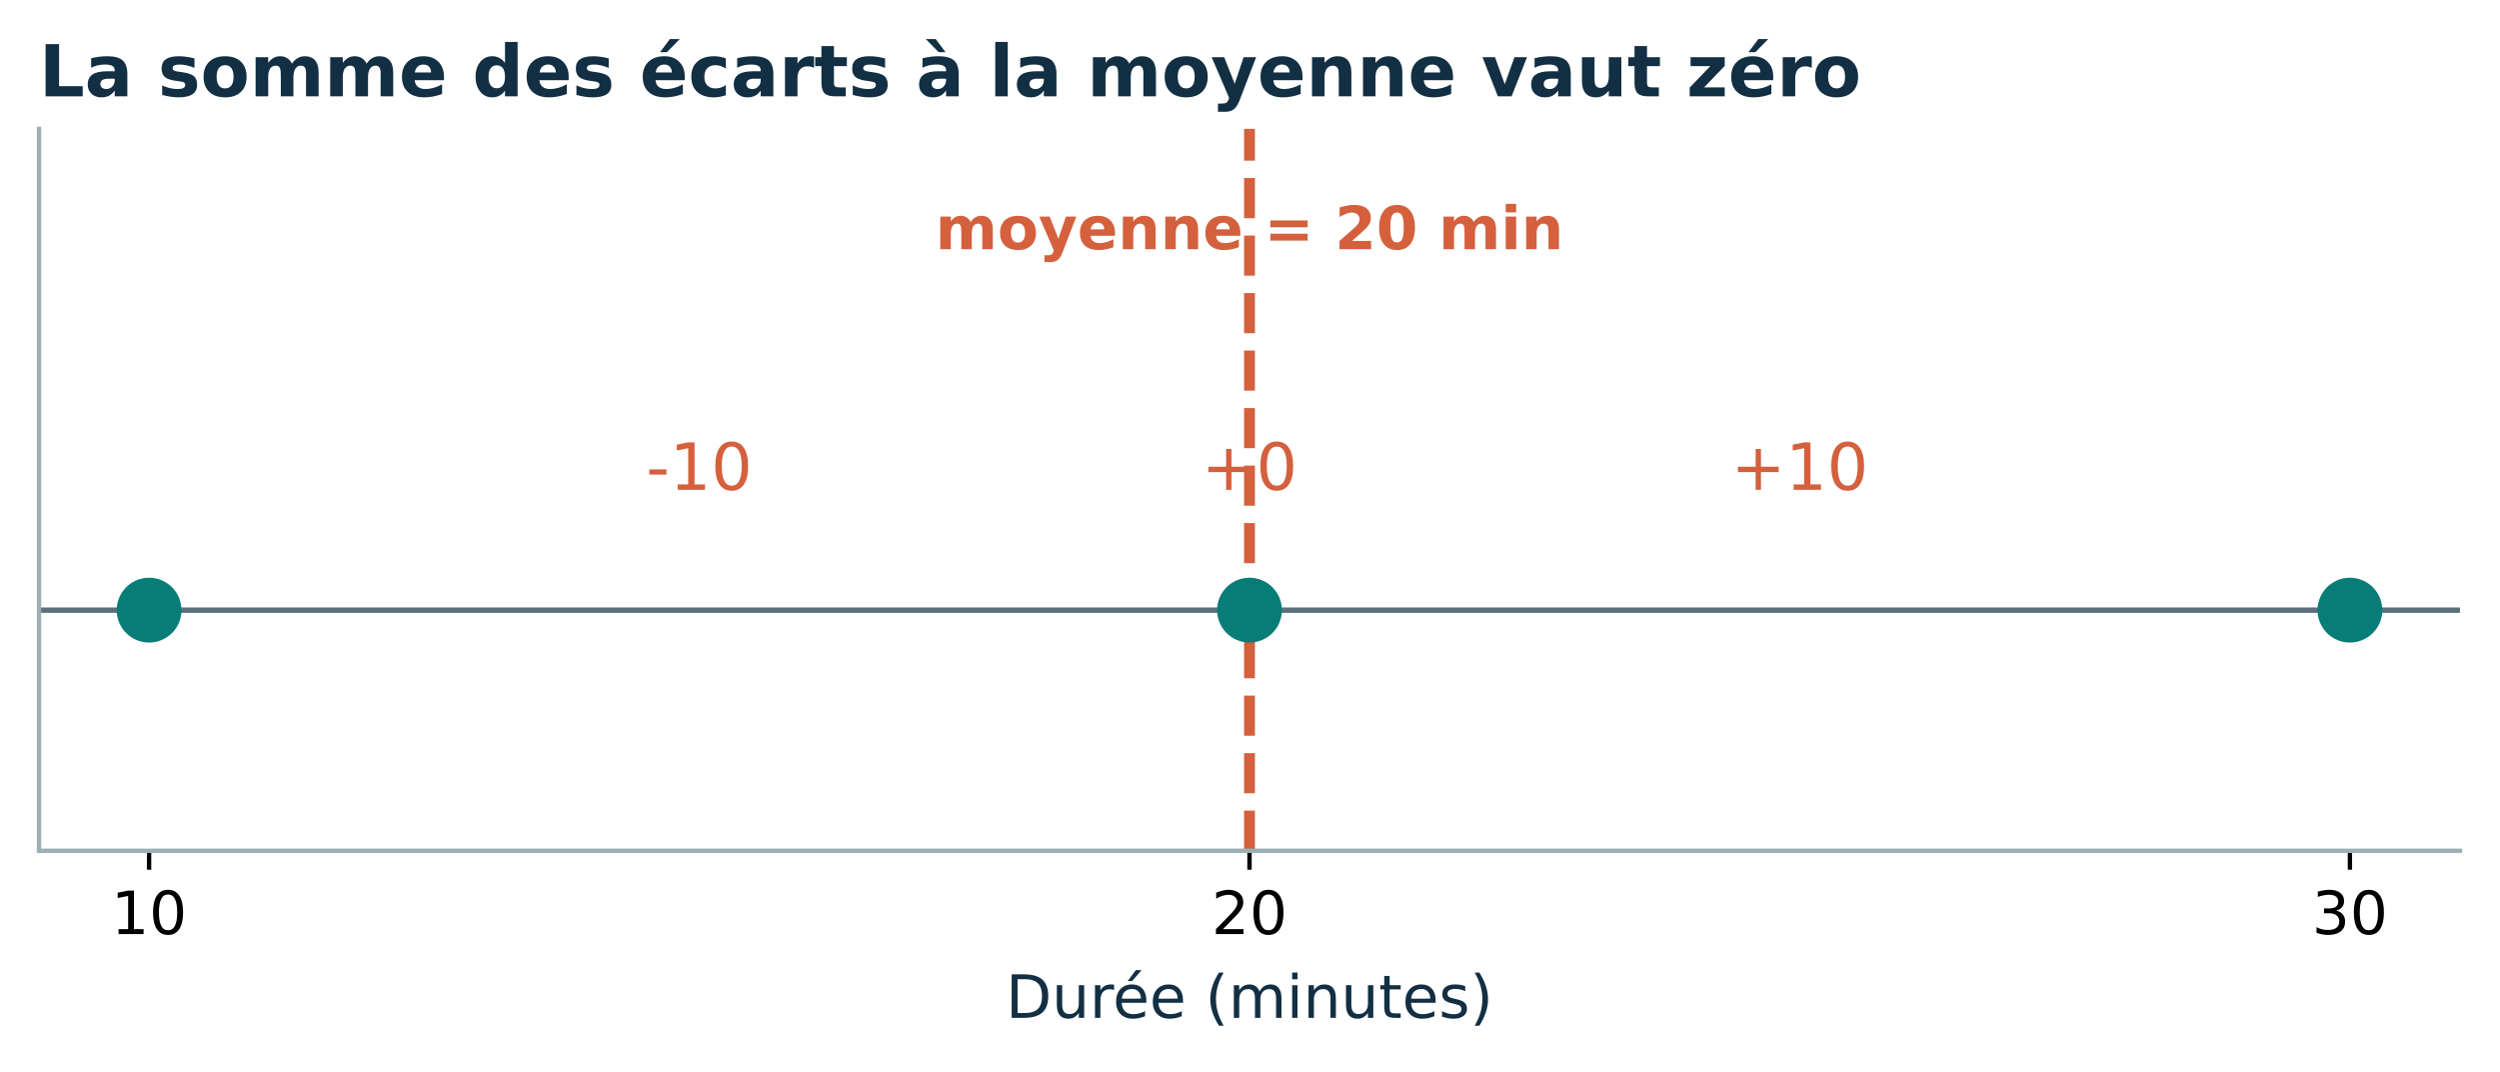
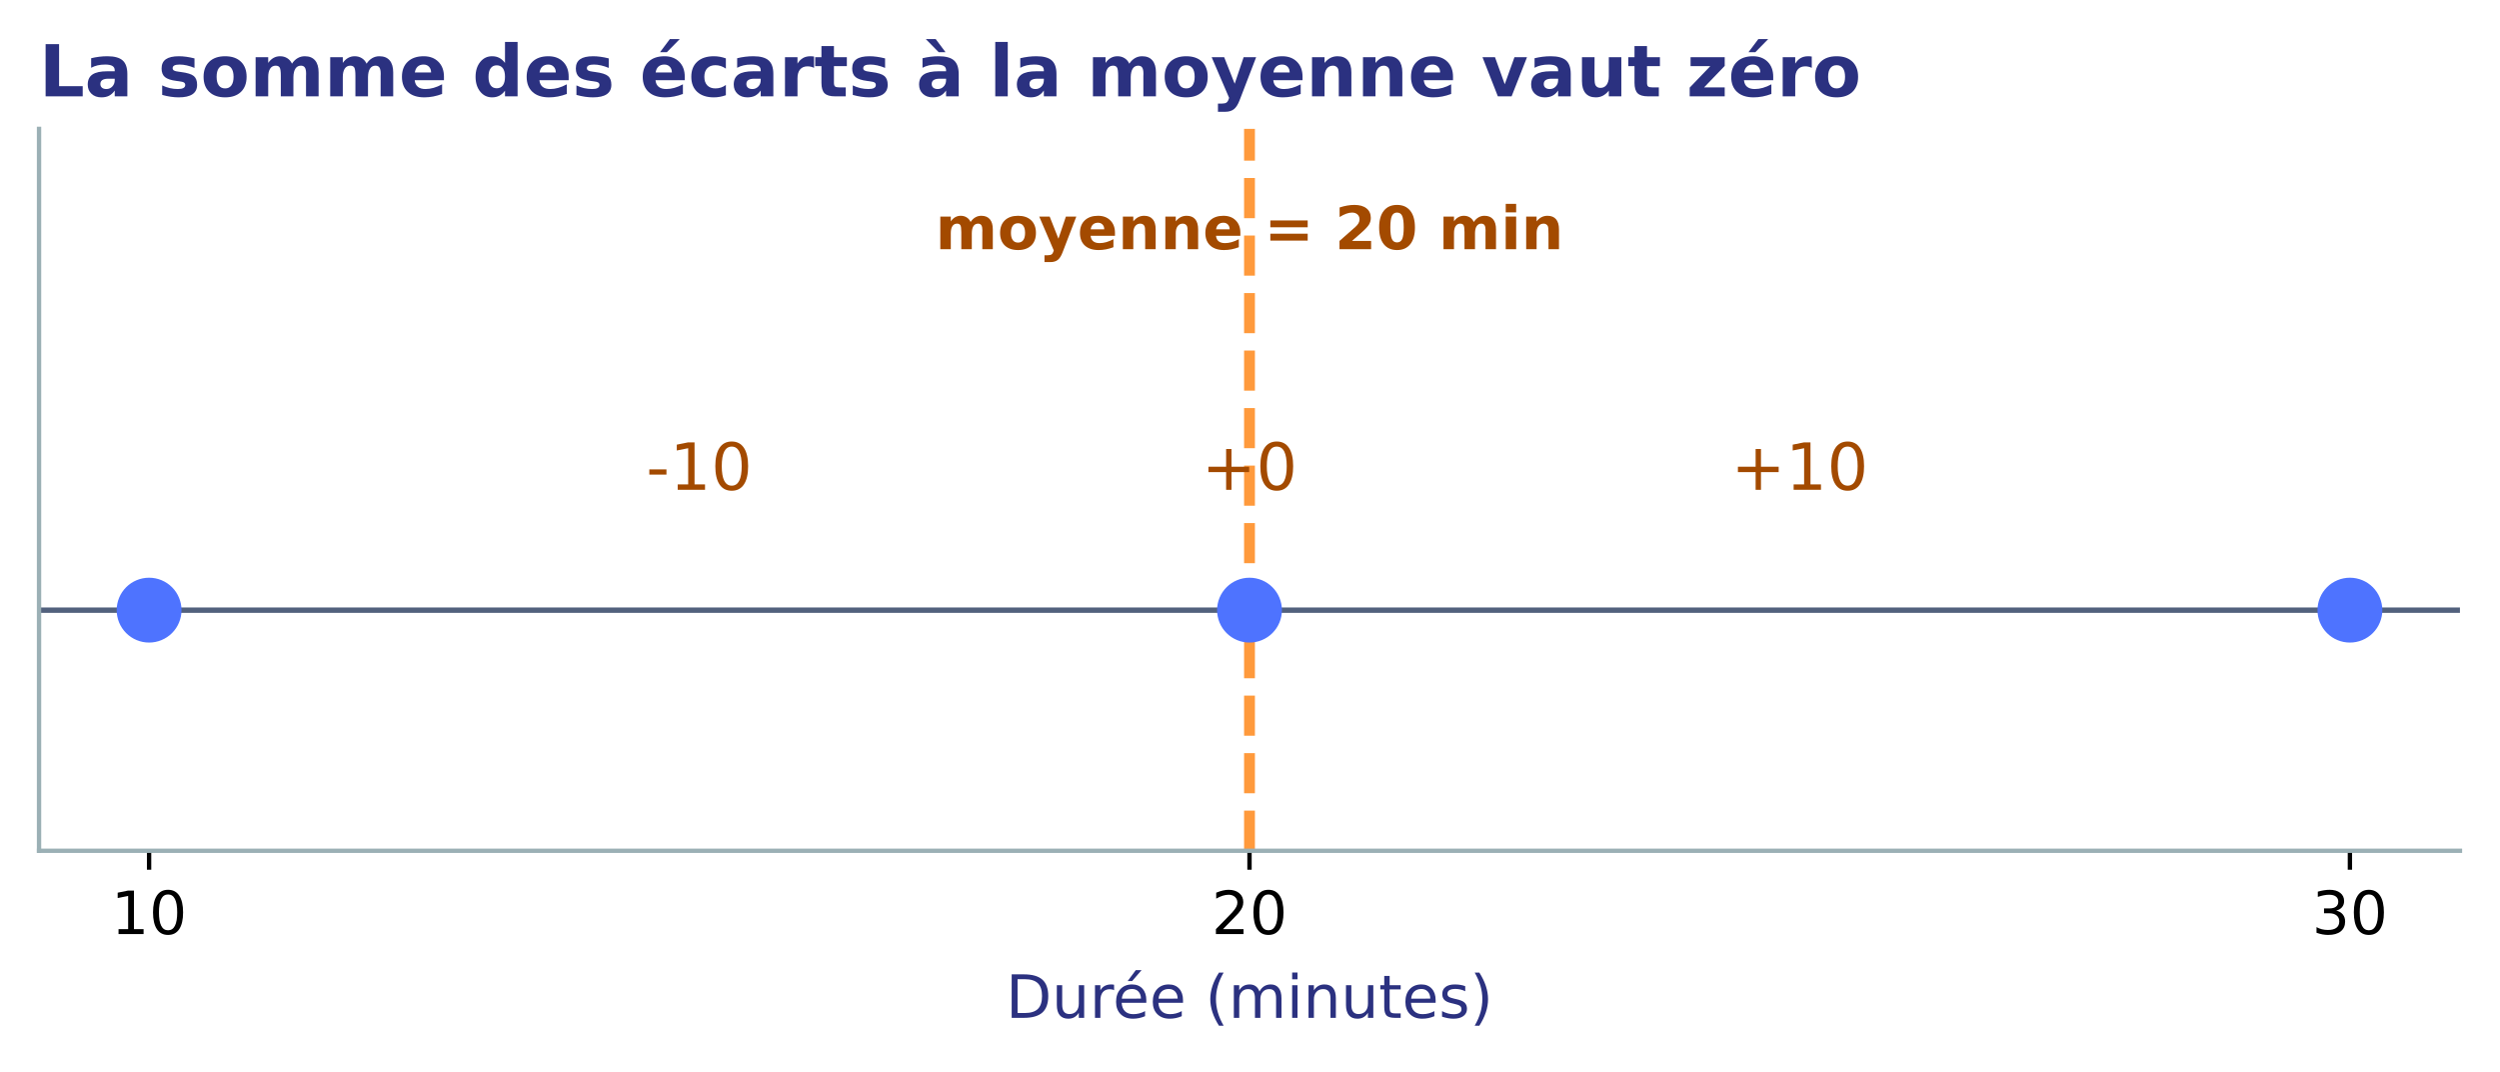
<svg xmlns="http://www.w3.org/2000/svg" xmlns:xlink="http://www.w3.org/1999/xlink" width="460.8pt" height="197.455pt" viewBox="0 0 460.8 197.455" version="1.1">
  <defs>
    <style type="text/css">*{stroke-linejoin: round; stroke-linecap: butt}</style>
  </defs>
  <g id="figure_1">
    <g id="patch_1">
      <path d="M 0 197.455  L 460.8 197.455  L 460.8 0  L 0 0  L 0 197.455  z " style="fill: none" />
    </g>
    <g id="axes_1">
      <g id="patch_2">
        <path d="M 7.2 156.814  L 453.6 156.814  L 453.6 23.758  L 7.2 23.758  L 7.2 156.814  z " style="fill: none" />
      </g>
      <g id="matplotlib.axis_1">
        <g id="xtick_1">
          <g id="line2d_1">
            <defs>
-               <path id="mc5523acde8" d="M 0 0  L 0 3.5  " style="stroke: #000000; stroke-width: 0.8" />
+               <path id="m5ca071e549" d="M 0 0  L 0 3.5  " style="stroke: #000000; stroke-width: 0.8" />
            </defs>
            <g>
-               <use xlink:href="#mc5523acde8" x="27.491" y="156.814" style="stroke: #000000; stroke-width: 0.8" />
+               <use xlink:href="#m5ca071e549" x="27.491" y="156.814" style="stroke: #000000; stroke-width: 0.8" />
            </g>
          </g>
          <g id="text_1">
            <g transform="translate(20.49216 172.1714) scale(0.11 -0.11)">
              <defs>
                <path id="DejaVuSans-14" d="M 794 531  L 1825 531  L 1825 4091  L 703 3866  L 703 4441  L 1819 4666  L 2450 4666  L 2450 531  L 3481 531  L 3481 0  L 794 0  L 794 531  z " transform="scale(0.015625)" />
                <path id="DejaVuSans-13" d="M 2034 4250  Q 1547 4250 1301 3770  Q 1056 3291 1056 2328  Q 1056 1369 1301 889  Q 1547 409 2034 409  Q 2525 409 2770 889  Q 3016 1369 3016 2328  Q 3016 3291 2770 3770  Q 2525 4250 2034 4250  z M 2034 4750  Q 2819 4750 3233 4129  Q 3647 3509 3647 2328  Q 3647 1150 3233 529  Q 2819 -91 2034 -91  Q 1250 -91 836 529  Q 422 1150 422 2328  Q 422 3509 836 4129  Q 1250 4750 2034 4750  z " transform="scale(0.015625)" />
              </defs>
              <use xlink:href="#DejaVuSans-14" />
              <use xlink:href="#DejaVuSans-13" transform="translate(63.625 0)" />
            </g>
          </g>
        </g>
        <g id="xtick_2">
          <g id="line2d_2">
            <g>
-               <use xlink:href="#mc5523acde8" x="230.4" y="156.814" style="stroke: #000000; stroke-width: 0.8" />
+               <use xlink:href="#m5ca071e549" x="230.4" y="156.814" style="stroke: #000000; stroke-width: 0.8" />
            </g>
          </g>
          <g id="text_2">
            <g transform="translate(223.4013 172.1714) scale(0.11 -0.11)">
              <defs>
                <path id="DejaVuSans-15" d="M 1228 531  L 3431 531  L 3431 0  L 469 0  L 469 531  Q 828 903 1448 1529  Q 2069 2156 2228 2338  Q 2531 2678 2651 2914  Q 2772 3150 2772 3378  Q 2772 3750 2511 3984  Q 2250 4219 1831 4219  Q 1534 4219 1204 4116  Q 875 4013 500 3803  L 500 4441  Q 881 4594 1212 4672  Q 1544 4750 1819 4750  Q 2544 4750 2975 4387  Q 3406 4025 3406 3419  Q 3406 3131 3298 2873  Q 3191 2616 2906 2266  Q 2828 2175 2409 1742  Q 1991 1309 1228 531  z " transform="scale(0.015625)" />
              </defs>
              <use xlink:href="#DejaVuSans-15" />
              <use xlink:href="#DejaVuSans-13" transform="translate(63.625 0)" />
            </g>
          </g>
        </g>
        <g id="xtick_3">
          <g id="line2d_3">
            <g>
-               <use xlink:href="#mc5523acde8" x="433.309" y="156.814" style="stroke: #000000; stroke-width: 0.8" />
+               <use xlink:href="#m5ca071e549" x="433.309" y="156.814" style="stroke: #000000; stroke-width: 0.8" />
            </g>
          </g>
          <g id="text_3">
            <g transform="translate(426.3103 172.1714) scale(0.11 -0.11)">
              <defs>
                <path id="DejaVuSans-16" d="M 2597 2516  Q 3050 2419 3304 2112  Q 3559 1806 3559 1356  Q 3559 666 3084 287  Q 2609 -91 1734 -91  Q 1441 -91 1130 -33  Q 819 25 488 141  L 488 750  Q 750 597 1062 519  Q 1375 441 1716 441  Q 2309 441 2620 675  Q 2931 909 2931 1356  Q 2931 1769 2642 2001  Q 2353 2234 1838 2234  L 1294 2234  L 1294 2753  L 1863 2753  Q 2328 2753 2575 2939  Q 2822 3125 2822 3475  Q 2822 3834 2567 4026  Q 2313 4219 1838 4219  Q 1578 4219 1281 4162  Q 984 4106 628 3988  L 628 4550  Q 988 4650 1302 4700  Q 1616 4750 1894 4750  Q 2613 4750 3031 4423  Q 3450 4097 3450 3541  Q 3450 3153 3228 2886  Q 3006 2619 2597 2516  z " transform="scale(0.015625)" />
              </defs>
              <use xlink:href="#DejaVuSans-16" />
              <use xlink:href="#DejaVuSans-13" transform="translate(63.625 0)" />
            </g>
          </g>
        </g>
        <g id="text_4">
-           <g style="fill: #132f43" transform="translate(185.4693 187.6122) scale(0.11 -0.11)">
+           <g style="fill: #2b3180" transform="translate(185.4693 187.6122) scale(0.11 -0.11)">
            <defs>
              <path id="DejaVuSans-27" d="M 1259 4147  L 1259 519  L 2022 519  Q 2988 519 3436 956  Q 3884 1394 3884 2338  Q 3884 3275 3436 3711  Q 2988 4147 2022 4147  L 1259 4147  z M 628 4666  L 1925 4666  Q 3281 4666 3915 4102  Q 4550 3538 4550 2338  Q 4550 1131 3912 565  Q 3275 0 1925 0  L 628 0  L 628 4666  z " transform="scale(0.015625)" />
              <path id="DejaVuSans-58" d="M 544 1381  L 544 3500  L 1119 3500  L 1119 1403  Q 1119 906 1312 657  Q 1506 409 1894 409  Q 2359 409 2629 706  Q 2900 1003 2900 1516  L 2900 3500  L 3475 3500  L 3475 0  L 2900 0  L 2900 538  Q 2691 219 2414 64  Q 2138 -91 1772 -91  Q 1169 -91 856 284  Q 544 659 544 1381  z M 1991 3584  L 1991 3584  z " transform="scale(0.015625)" />
              <path id="DejaVuSans-55" d="M 2631 2963  Q 2534 3019 2420 3045  Q 2306 3072 2169 3072  Q 1681 3072 1420 2755  Q 1159 2438 1159 1844  L 1159 0  L 581 0  L 581 3500  L 1159 3500  L 1159 2956  Q 1341 3275 1631 3429  Q 1922 3584 2338 3584  Q 2397 3584 2469 3576  Q 2541 3569 2628 3553  L 2631 2963  z " transform="scale(0.015625)" />
              <path id="DejaVuSans-ab" d="M 3597 1894  L 3597 1613  L 953 1613  Q 991 1019 1311 708  Q 1631 397 2203 397  Q 2534 397 2845 478  Q 3156 559 3463 722  L 3463 178  Q 3153 47 2828 -22  Q 2503 -91 2169 -91  Q 1331 -91 842 396  Q 353 884 353 1716  Q 353 2575 817 3079  Q 1281 3584 2069 3584  Q 2775 3584 3186 3129  Q 3597 2675 3597 1894  z M 3022 2063  Q 3016 2534 2758 2815  Q 2500 3097 2075 3097  Q 1594 3097 1305 2825  Q 1016 2553 972 2059  L 3022 2063  z M 2468 5119  L 3090 5119  L 2072 3944  L 1593 3944  L 2468 5119  z " transform="scale(0.015625)" />
              <path id="DejaVuSans-48" d="M 3597 1894  L 3597 1613  L 953 1613  Q 991 1019 1311 708  Q 1631 397 2203 397  Q 2534 397 2845 478  Q 3156 559 3463 722  L 3463 178  Q 3153 47 2828 -22  Q 2503 -91 2169 -91  Q 1331 -91 842 396  Q 353 884 353 1716  Q 353 2575 817 3079  Q 1281 3584 2069 3584  Q 2775 3584 3186 3129  Q 3597 2675 3597 1894  z M 3022 2063  Q 3016 2534 2758 2815  Q 2500 3097 2075 3097  Q 1594 3097 1305 2825  Q 1016 2553 972 2059  L 3022 2063  z " transform="scale(0.015625)" />
              <path id="DejaVuSans-3" transform="scale(0.015625)" />
              <path id="DejaVuSans-b" d="M 1984 4856  Q 1566 4138 1362 3434  Q 1159 2731 1159 2009  Q 1159 1288 1364 580  Q 1569 -128 1984 -844  L 1484 -844  Q 1016 -109 783 600  Q 550 1309 550 2009  Q 550 2706 781 3412  Q 1013 4119 1484 4856  L 1984 4856  z " transform="scale(0.015625)" />
              <path id="DejaVuSans-50" d="M 3328 2828  Q 3544 3216 3844 3400  Q 4144 3584 4550 3584  Q 5097 3584 5394 3201  Q 5691 2819 5691 2113  L 5691 0  L 5113 0  L 5113 2094  Q 5113 2597 4934 2840  Q 4756 3084 4391 3084  Q 3944 3084 3684 2787  Q 3425 2491 3425 1978  L 3425 0  L 2847 0  L 2847 2094  Q 2847 2600 2669 2842  Q 2491 3084 2119 3084  Q 1678 3084 1418 2786  Q 1159 2488 1159 1978  L 1159 0  L 581 0  L 581 3500  L 1159 3500  L 1159 2956  Q 1356 3278 1631 3431  Q 1906 3584 2284 3584  Q 2666 3584 2933 3390  Q 3200 3197 3328 2828  z " transform="scale(0.015625)" />
              <path id="DejaVuSans-4c" d="M 603 3500  L 1178 3500  L 1178 0  L 603 0  L 603 3500  z M 603 4863  L 1178 4863  L 1178 4134  L 603 4134  L 603 4863  z " transform="scale(0.015625)" />
              <path id="DejaVuSans-51" d="M 3513 2113  L 3513 0  L 2938 0  L 2938 2094  Q 2938 2591 2744 2837  Q 2550 3084 2163 3084  Q 1697 3084 1428 2787  Q 1159 2491 1159 1978  L 1159 0  L 581 0  L 581 3500  L 1159 3500  L 1159 2956  Q 1366 3272 1645 3428  Q 1925 3584 2291 3584  Q 2894 3584 3203 3211  Q 3513 2838 3513 2113  z " transform="scale(0.015625)" />
              <path id="DejaVuSans-57" d="M 1172 4494  L 1172 3500  L 2356 3500  L 2356 3053  L 1172 3053  L 1172 1153  Q 1172 725 1289 603  Q 1406 481 1766 481  L 2356 481  L 2356 0  L 1766 0  Q 1100 0 847 248  Q 594 497 594 1153  L 594 3053  L 172 3053  L 172 3500  L 594 3500  L 594 4494  L 1172 4494  z " transform="scale(0.015625)" />
              <path id="DejaVuSans-56" d="M 2834 3397  L 2834 2853  Q 2591 2978 2328 3040  Q 2066 3103 1784 3103  Q 1356 3103 1142 2972  Q 928 2841 928 2578  Q 928 2378 1081 2264  Q 1234 2150 1697 2047  L 1894 2003  Q 2506 1872 2764 1633  Q 3022 1394 3022 966  Q 3022 478 2636 193  Q 2250 -91 1575 -91  Q 1294 -91 989 -36  Q 684 19 347 128  L 347 722  Q 666 556 975 473  Q 1284 391 1588 391  Q 1994 391 2212 530  Q 2431 669 2431 922  Q 2431 1156 2273 1281  Q 2116 1406 1581 1522  L 1381 1569  Q 847 1681 609 1914  Q 372 2147 372 2553  Q 372 3047 722 3315  Q 1072 3584 1716 3584  Q 2034 3584 2315 3537  Q 2597 3491 2834 3397  z " transform="scale(0.015625)" />
              <path id="DejaVuSans-c" d="M 513 4856  L 1013 4856  Q 1481 4119 1714 3412  Q 1947 2706 1947 2009  Q 1947 1309 1714 600  Q 1481 -109 1013 -844  L 513 -844  Q 928 -128 1133 580  Q 1338 1288 1338 2009  Q 1338 2731 1133 3434  Q 928 4138 513 4856  z " transform="scale(0.015625)" />
            </defs>
            <use xlink:href="#DejaVuSans-27" />
            <use xlink:href="#DejaVuSans-58" transform="translate(77 0)" />
            <use xlink:href="#DejaVuSans-55" transform="translate(140.375 0)" />
            <use xlink:href="#DejaVuSans-ab" transform="translate(179.2812 0)" />
            <use xlink:href="#DejaVuSans-48" transform="translate(240.8125 0)" />
            <use xlink:href="#DejaVuSans-3" transform="translate(302.3438 0)" />
            <use xlink:href="#DejaVuSans-b" transform="translate(334.125 0)" />
            <use xlink:href="#DejaVuSans-50" transform="translate(373.1406 0)" />
            <use xlink:href="#DejaVuSans-4c" transform="translate(470.5469 0)" />
            <use xlink:href="#DejaVuSans-51" transform="translate(498.3281 0)" />
            <use xlink:href="#DejaVuSans-58" transform="translate(561.7031 0)" />
            <use xlink:href="#DejaVuSans-57" transform="translate(625.0781 0)" />
            <use xlink:href="#DejaVuSans-48" transform="translate(664.2812 0)" />
            <use xlink:href="#DejaVuSans-56" transform="translate(725.8125 0)" />
            <use xlink:href="#DejaVuSans-c" transform="translate(777.9062 0)" />
          </g>
        </g>
      </g>
      <g id="matplotlib.axis_2" />
      <g id="line2d_4">
-         <path d="M 7.2 112.462  L 453.6 112.462  " clip-path="url(#p83f582720d)" style="fill: none; stroke: #5b707b; stroke-linecap: square" />
+         <path d="M 7.2 112.462  L 453.6 112.462  " clip-path="url(#pefd90058a2)" style="fill: none; stroke: #52617d; stroke-linecap: square" />
      </g>
      <g id="line2d_5">
-         <path d="M 230.4 156.814  L 230.4 23.758  " clip-path="url(#p83f582720d)" style="fill: none; stroke-dasharray: 7.4,3.2; stroke-dashoffset: 0; stroke: #d4603d; stroke-width: 2" />
+         <path d="M 230.4 156.814  L 230.4 23.758  " clip-path="url(#pefd90058a2)" style="fill: none; stroke-dasharray: 7.4,3.2; stroke-dashoffset: 0; stroke: #ff9a3c; stroke-width: 2" />
      </g>
      <g id="patch_3">
        <path d="M 7.2 156.814  L 7.2 23.758  " style="fill: none; stroke: #9bb0b5; stroke-width: 0.8; stroke-linejoin: miter; stroke-linecap: square" />
      </g>
      <g id="patch_4">
        <path d="M 7.2 156.814  L 453.6 156.814  " style="fill: none; stroke: #9bb0b5; stroke-width: 0.8; stroke-linejoin: miter; stroke-linecap: square" />
      </g>
      <g id="PathCollection_1">
        <defs>
-           <path id="md2cbd73880" d="M 0 5.477  C 1.453 5.477 2.846 4.9 3.873 3.873  C 4.9 2.846 5.477 1.453 5.477 0  C 5.477 -1.453 4.9 -2.846 3.873 -3.873  C 2.846 -4.9 1.453 -5.477 0 -5.477  C -1.453 -5.477 -2.846 -4.9 -3.873 -3.873  C -4.9 -2.846 -5.477 -1.453 -5.477 0  C -5.477 1.453 -4.9 2.846 -3.873 3.873  C -2.846 4.9 -1.453 5.477 0 5.477  z " style="stroke: #087d77" />
+           <path id="m2733608254" d="M 0 5.477  C 1.453 5.477 2.846 4.9 3.873 3.873  C 4.9 2.846 5.477 1.453 5.477 0  C 5.477 -1.453 4.9 -2.846 3.873 -3.873  C 2.846 -4.9 1.453 -5.477 0 -5.477  C -1.453 -5.477 -2.846 -4.9 -3.873 -3.873  C -4.9 -2.846 -5.477 -1.453 -5.477 0  C -5.477 1.453 -4.9 2.846 -3.873 3.873  C -2.846 4.9 -1.453 5.477 0 5.477  z " style="stroke: #4e73ff" />
        </defs>
-         <g clip-path="url(#p83f582720d)">
-           <use xlink:href="#md2cbd73880" x="27.491" y="112.462" style="fill: #087d77; stroke: #087d77" />
-           <use xlink:href="#md2cbd73880" x="230.4" y="112.462" style="fill: #087d77; stroke: #087d77" />
-           <use xlink:href="#md2cbd73880" x="433.309" y="112.462" style="fill: #087d77; stroke: #087d77" />
+         <g clip-path="url(#pefd90058a2)">
+           <use xlink:href="#m2733608254" x="27.491" y="112.462" style="fill: #4e73ff; stroke: #4e73ff" />
+           <use xlink:href="#m2733608254" x="230.4" y="112.462" style="fill: #4e73ff; stroke: #4e73ff" />
+           <use xlink:href="#m2733608254" x="433.309" y="112.462" style="fill: #4e73ff; stroke: #4e73ff" />
        </g>
      </g>
      <g id="text_5">
-         <g style="fill: #d4603d" transform="translate(119.1458 90.28594) scale(0.12 -0.12)">
+         <g style="fill: #a34a00" transform="translate(119.1458 90.28594) scale(0.12 -0.12)">
          <defs>
            <path id="DejaVuSans-10" d="M 313 2009  L 1997 2009  L 1997 1497  L 313 1497  L 313 2009  z " transform="scale(0.015625)" />
          </defs>
          <use xlink:href="#DejaVuSans-10" />
          <use xlink:href="#DejaVuSans-14" transform="translate(36.07812 0)" />
          <use xlink:href="#DejaVuSans-13" transform="translate(99.70312 0)" />
        </g>
      </g>
      <g id="text_6">
-         <g style="fill: #d4603d" transform="translate(221.5547 90.28594) scale(0.12 -0.12)">
+         <g style="fill: #a34a00" transform="translate(221.5547 90.28594) scale(0.12 -0.12)">
          <defs>
            <path id="DejaVuSans-e" d="M 2944 4013  L 2944 2272  L 4684 2272  L 4684 1741  L 2944 1741  L 2944 0  L 2419 0  L 2419 1741  L 678 1741  L 678 2272  L 2419 2272  L 2419 4013  L 2944 4013  z " transform="scale(0.015625)" />
          </defs>
          <use xlink:href="#DejaVuSans-e" />
          <use xlink:href="#DejaVuSans-13" transform="translate(83.79688 0)" />
        </g>
      </g>
      <g id="text_7">
-         <g style="fill: #d4603d" transform="translate(319.1917 90.28594) scale(0.12 -0.12)">
+         <g style="fill: #a34a00" transform="translate(319.1917 90.28594) scale(0.12 -0.12)">
          <use xlink:href="#DejaVuSans-e" />
          <use xlink:href="#DejaVuSans-14" transform="translate(83.79688 0)" />
          <use xlink:href="#DejaVuSans-13" transform="translate(147.4219 0)" />
        </g>
      </g>
      <g id="text_8">
-         <g style="fill: #d4603d" transform="translate(172.4747 45.93394) scale(0.11 -0.11)">
+         <g style="fill: #a34a00" transform="translate(172.4747 45.93394) scale(0.11 -0.11)">
          <defs>
            <path id="DejaVuSans-Bold-50" d="M 3781 2919  Q 3994 3244 4286 3414  Q 4578 3584 4928 3584  Q 5531 3584 5847 3212  Q 6163 2841 6163 2131  L 6163 0  L 5038 0  L 5038 1825  Q 5041 1866 5042 1909  Q 5044 1953 5044 2034  Q 5044 2406 4934 2573  Q 4825 2741 4581 2741  Q 4263 2741 4089 2478  Q 3916 2216 3909 1719  L 3909 0  L 2784 0  L 2784 1825  Q 2784 2406 2684 2573  Q 2584 2741 2328 2741  Q 2006 2741 1831 2477  Q 1656 2213 1656 1722  L 1656 0  L 531 0  L 531 3500  L 1656 3500  L 1656 2988  Q 1863 3284 2130 3434  Q 2397 3584 2719 3584  Q 3081 3584 3359 3409  Q 3638 3234 3781 2919  z " transform="scale(0.015625)" />
            <path id="DejaVuSans-Bold-52" d="M 2203 2784  Q 1831 2784 1636 2517  Q 1441 2250 1441 1747  Q 1441 1244 1636 976  Q 1831 709 2203 709  Q 2569 709 2762 976  Q 2956 1244 2956 1747  Q 2956 2250 2762 2517  Q 2569 2784 2203 2784  z M 2203 3584  Q 3106 3584 3614 3096  Q 4122 2609 4122 1747  Q 4122 884 3614 396  Q 3106 -91 2203 -91  Q 1297 -91 786 396  Q 275 884 275 1747  Q 275 2609 786 3096  Q 1297 3584 2203 3584  z " transform="scale(0.015625)" />
            <path id="DejaVuSans-Bold-5c" d="M 78 3500  L 1197 3500  L 2138 1125  L 2938 3500  L 4056 3500  L 2584 -331  Q 2363 -916 2067 -1148  Q 1772 -1381 1288 -1381  L 641 -1381  L 641 -647  L 991 -647  Q 1275 -647 1404 -556  Q 1534 -466 1606 -231  L 1638 -134  L 78 3500  z " transform="scale(0.015625)" />
            <path id="DejaVuSans-Bold-48" d="M 4031 1759  L 4031 1441  L 1416 1441  Q 1456 1047 1700 850  Q 1944 653 2381 653  Q 2734 653 3104 758  Q 3475 863 3866 1075  L 3866 213  Q 3469 63 3072 -14  Q 2675 -91 2278 -91  Q 1328 -91 801 392  Q 275 875 275 1747  Q 275 2603 792 3093  Q 1309 3584 2216 3584  Q 3041 3584 3536 3087  Q 4031 2591 4031 1759  z M 2881 2131  Q 2881 2450 2695 2645  Q 2509 2841 2209 2841  Q 1884 2841 1681 2658  Q 1478 2475 1428 2131  L 2881 2131  z " transform="scale(0.015625)" />
            <path id="DejaVuSans-Bold-51" d="M 4056 2131  L 4056 0  L 2931 0  L 2931 347  L 2931 1631  Q 2931 2084 2911 2256  Q 2891 2428 2841 2509  Q 2775 2619 2662 2680  Q 2550 2741 2406 2741  Q 2056 2741 1856 2470  Q 1656 2200 1656 1722  L 1656 0  L 538 0  L 538 3500  L 1656 3500  L 1656 2988  Q 1909 3294 2193 3439  Q 2478 3584 2822 3584  Q 3428 3584 3742 3212  Q 4056 2841 4056 2131  z " transform="scale(0.015625)" />
            <path id="DejaVuSans-Bold-3" transform="scale(0.015625)" />
            <path id="DejaVuSans-Bold-20" d="M 678 3084  L 4684 3084  L 4684 2350  L 678 2350  L 678 3084  z M 678 1663  L 4684 1663  L 4684 922  L 678 922  L 678 1663  z " transform="scale(0.015625)" />
            <path id="DejaVuSans-Bold-15" d="M 1844 884  L 3897 884  L 3897 0  L 506 0  L 506 884  L 2209 2388  Q 2438 2594 2547 2791  Q 2656 2988 2656 3200  Q 2656 3528 2436 3728  Q 2216 3928 1850 3928  Q 1569 3928 1234 3808  Q 900 3688 519 3450  L 519 4475  Q 925 4609 1322 4679  Q 1719 4750 2100 4750  Q 2938 4750 3402 4381  Q 3866 4013 3866 3353  Q 3866 2972 3669 2642  Q 3472 2313 2841 1759  L 1844 884  z " transform="scale(0.015625)" />
            <path id="DejaVuSans-Bold-13" d="M 2944 2338  Q 2944 3213 2780 3570  Q 2616 3928 2228 3928  Q 1841 3928 1675 3570  Q 1509 3213 1509 2338  Q 1509 1453 1675 1090  Q 1841 728 2228 728  Q 2613 728 2778 1090  Q 2944 1453 2944 2338  z M 4147 2328  Q 4147 1169 3647 539  Q 3147 -91 2228 -91  Q 1306 -91 806 539  Q 306 1169 306 2328  Q 306 3491 806 4120  Q 1306 4750 2228 4750  Q 3147 4750 3647 4120  Q 4147 3491 4147 2328  z " transform="scale(0.015625)" />
            <path id="DejaVuSans-Bold-4c" d="M 538 3500  L 1656 3500  L 1656 0  L 538 0  L 538 3500  z M 538 4863  L 1656 4863  L 1656 3950  L 538 3950  L 538 4863  z " transform="scale(0.015625)" />
          </defs>
          <use xlink:href="#DejaVuSans-Bold-50" />
          <use xlink:href="#DejaVuSans-Bold-52" transform="translate(104.2031 0)" />
          <use xlink:href="#DejaVuSans-Bold-5c" transform="translate(172.9062 0)" />
          <use xlink:href="#DejaVuSans-Bold-48" transform="translate(238.0938 0)" />
          <use xlink:href="#DejaVuSans-Bold-51" transform="translate(305.9219 0)" />
          <use xlink:href="#DejaVuSans-Bold-51" transform="translate(377.1094 0)" />
          <use xlink:href="#DejaVuSans-Bold-48" transform="translate(448.2969 0)" />
          <use xlink:href="#DejaVuSans-Bold-3" transform="translate(516.125 0)" />
          <use xlink:href="#DejaVuSans-Bold-20" transform="translate(550.9375 0)" />
          <use xlink:href="#DejaVuSans-Bold-3" transform="translate(634.7344 0)" />
          <use xlink:href="#DejaVuSans-Bold-15" transform="translate(669.5469 0)" />
          <use xlink:href="#DejaVuSans-Bold-13" transform="translate(739.125 0)" />
          <use xlink:href="#DejaVuSans-Bold-3" transform="translate(808.7031 0)" />
          <use xlink:href="#DejaVuSans-Bold-50" transform="translate(843.5156 0)" />
          <use xlink:href="#DejaVuSans-Bold-4c" transform="translate(947.7188 0)" />
          <use xlink:href="#DejaVuSans-Bold-51" transform="translate(982 0)" />
        </g>
      </g>
      <g id="text_9">
-         <g style="fill: #132f43" transform="translate(7.2 17.75794) scale(0.132 -0.132)">
+         <g style="fill: #2b3180" transform="translate(7.2 17.75794) scale(0.132 -0.132)">
          <defs>
            <path id="DejaVuSans-Bold-2f" d="M 588 4666  L 1791 4666  L 1791 909  L 3903 909  L 3903 0  L 588 0  L 588 4666  z " transform="scale(0.015625)" />
            <path id="DejaVuSans-Bold-44" d="M 2106 1575  Q 1756 1575 1579 1456  Q 1403 1338 1403 1106  Q 1403 894 1545 773  Q 1688 653 1941 653  Q 2256 653 2472 879  Q 2688 1106 2688 1447  L 2688 1575  L 2106 1575  z M 3816 1997  L 3816 0  L 2688 0  L 2688 519  Q 2463 200 2181 54  Q 1900 -91 1497 -91  Q 953 -91 614 226  Q 275 544 275 1050  Q 275 1666 698 1953  Q 1122 2241 2028 2241  L 2688 2241  L 2688 2328  Q 2688 2594 2478 2717  Q 2269 2841 1825 2841  Q 1466 2841 1156 2769  Q 847 2697 581 2553  L 581 3406  Q 941 3494 1303 3539  Q 1666 3584 2028 3584  Q 2975 3584 3395 3211  Q 3816 2838 3816 1997  z " transform="scale(0.015625)" />
            <path id="DejaVuSans-Bold-56" d="M 3272 3391  L 3272 2541  Q 2913 2691 2578 2766  Q 2244 2841 1947 2841  Q 1628 2841 1473 2761  Q 1319 2681 1319 2516  Q 1319 2381 1436 2309  Q 1553 2238 1856 2203  L 2053 2175  Q 2913 2066 3209 1816  Q 3506 1566 3506 1031  Q 3506 472 3093 190  Q 2681 -91 1863 -91  Q 1516 -91 1145 -36  Q 775 19 384 128  L 384 978  Q 719 816 1070 734  Q 1422 653 1784 653  Q 2113 653 2278 743  Q 2444 834 2444 1013  Q 2444 1163 2330 1236  Q 2216 1309 1875 1350  L 1678 1375  Q 931 1469 631 1722  Q 331 1975 331 2491  Q 331 3047 712 3315  Q 1094 3584 1881 3584  Q 2191 3584 2531 3537  Q 2872 3491 3272 3391  z " transform="scale(0.015625)" />
            <path id="DejaVuSans-Bold-47" d="M 2919 2988  L 2919 4863  L 4044 4863  L 4044 0  L 2919 0  L 2919 506  Q 2688 197 2409 53  Q 2131 -91 1766 -91  Q 1119 -91 703 423  Q 288 938 288 1747  Q 288 2556 703 3070  Q 1119 3584 1766 3584  Q 2128 3584 2408 3439  Q 2688 3294 2919 2988  z M 2181 722  Q 2541 722 2730 984  Q 2919 1247 2919 1747  Q 2919 2247 2730 2509  Q 2541 2772 2181 2772  Q 1825 2772 1636 2509  Q 1447 2247 1447 1747  Q 1447 1247 1636 984  Q 1825 722 2181 722  z " transform="scale(0.015625)" />
            <path id="DejaVuSans-Bold-ab" d="M 4031 1759  L 4031 1441  L 1416 1441  Q 1456 1047 1700 850  Q 1944 653 2381 653  Q 2734 653 3104 758  Q 3475 863 3866 1075  L 3866 213  Q 3469 63 3072 -14  Q 2675 -91 2278 -91  Q 1328 -91 801 392  Q 275 875 275 1747  Q 275 2603 792 3093  Q 1309 3584 2216 3584  Q 3041 3584 3536 3087  Q 4031 2591 4031 1759  z M 2881 2131  Q 2881 2450 2695 2645  Q 2509 2841 2209 2841  Q 1884 2841 1681 2658  Q 1478 2475 1428 2131  L 2881 2131  z M 2700 5119  L 3584 5119  L 2431 3944  L 1819 3944  L 2700 5119  z " transform="scale(0.015625)" />
            <path id="DejaVuSans-Bold-46" d="M 3366 3391  L 3366 2478  Q 3138 2634 2908 2709  Q 2678 2784 2431 2784  Q 1963 2784 1702 2511  Q 1441 2238 1441 1747  Q 1441 1256 1702 982  Q 1963 709 2431 709  Q 2694 709 2930 787  Q 3166 866 3366 1019  L 3366 103  Q 3103 6 2833 -42  Q 2563 -91 2291 -91  Q 1344 -91 809 395  Q 275 881 275 1747  Q 275 2613 809 3098  Q 1344 3584 2291 3584  Q 2566 3584 2833 3536  Q 3100 3488 3366 3391  z " transform="scale(0.015625)" />
            <path id="DejaVuSans-Bold-55" d="M 3138 2547  Q 2991 2616 2845 2648  Q 2700 2681 2553 2681  Q 2122 2681 1889 2404  Q 1656 2128 1656 1613  L 1656 0  L 538 0  L 538 3500  L 1656 3500  L 1656 2925  Q 1872 3269 2151 3426  Q 2431 3584 2822 3584  Q 2878 3584 2943 3579  Q 3009 3575 3134 3559  L 3138 2547  z " transform="scale(0.015625)" />
            <path id="DejaVuSans-Bold-57" d="M 1759 4494  L 1759 3500  L 2913 3500  L 2913 2700  L 1759 2700  L 1759 1216  Q 1759 972 1856 886  Q 1953 800 2241 800  L 2816 800  L 2816 0  L 1856 0  Q 1194 0 917 276  Q 641 553 641 1216  L 641 2700  L 84 2700  L 84 3500  L 641 3500  L 641 4494  L 1759 4494  z " transform="scale(0.015625)" />
            <path id="DejaVuSans-Bold-a2" d="M 2106 1575  Q 1756 1575 1579 1456  Q 1403 1338 1403 1106  Q 1403 894 1545 773  Q 1688 653 1941 653  Q 2256 653 2472 879  Q 2688 1106 2688 1447  L 2688 1575  L 2106 1575  z M 3816 1997  L 3816 0  L 2688 0  L 2688 519  Q 2463 200 2181 54  Q 1900 -91 1497 -91  Q 953 -91 614 226  Q 275 544 275 1050  Q 275 1666 698 1953  Q 1122 2241 2028 2241  L 2688 2241  L 2688 2328  Q 2688 2594 2478 2717  Q 2269 2841 1825 2841  Q 1466 2841 1156 2769  Q 847 2697 581 2553  L 581 3406  Q 941 3494 1303 3539  Q 1666 3584 2028 3584  Q 2975 3584 3395 3211  Q 3816 2838 3816 1997  z M 1759 5119  L 2640 3944  L 2028 3944  L 875 5119  L 1759 5119  z " transform="scale(0.015625)" />
            <path id="DejaVuSans-Bold-4f" d="M 538 4863  L 1656 4863  L 1656 0  L 538 0  L 538 4863  z " transform="scale(0.015625)" />
            <path id="DejaVuSans-Bold-59" d="M 97 3500  L 1216 3500  L 2088 1081  L 2956 3500  L 4078 3500  L 2700 0  L 1472 0  L 97 3500  z " transform="scale(0.015625)" />
            <path id="DejaVuSans-Bold-58" d="M 500 1363  L 500 3500  L 1625 3500  L 1625 3150  Q 1625 2866 1622 2436  Q 1619 2006 1619 1863  Q 1619 1441 1641 1255  Q 1663 1069 1716 984  Q 1784 875 1895 815  Q 2006 756 2150 756  Q 2500 756 2700 1025  Q 2900 1294 2900 1772  L 2900 3500  L 4019 3500  L 4019 0  L 2900 0  L 2900 506  Q 2647 200 2364 54  Q 2081 -91 1741 -91  Q 1134 -91 817 281  Q 500 653 500 1363  z " transform="scale(0.015625)" />
            <path id="DejaVuSans-Bold-5d" d="M 366 3500  L 3419 3500  L 3419 2719  L 1575 800  L 3419 800  L 3419 0  L 288 0  L 288 781  L 2131 2700  L 366 2700  L 366 3500  z " transform="scale(0.015625)" />
          </defs>
          <use xlink:href="#DejaVuSans-Bold-2f" />
          <use xlink:href="#DejaVuSans-Bold-44" transform="translate(63.71875 0)" />
          <use xlink:href="#DejaVuSans-Bold-3" transform="translate(131.2031 0)" />
          <use xlink:href="#DejaVuSans-Bold-56" transform="translate(166.0156 0)" />
          <use xlink:href="#DejaVuSans-Bold-52" transform="translate(225.5312 0)" />
          <use xlink:href="#DejaVuSans-Bold-50" transform="translate(294.2344 0)" />
          <use xlink:href="#DejaVuSans-Bold-50" transform="translate(398.4375 0)" />
          <use xlink:href="#DejaVuSans-Bold-48" transform="translate(502.6406 0)" />
          <use xlink:href="#DejaVuSans-Bold-3" transform="translate(570.4688 0)" />
          <use xlink:href="#DejaVuSans-Bold-47" transform="translate(605.2812 0)" />
          <use xlink:href="#DejaVuSans-Bold-48" transform="translate(676.8594 0)" />
          <use xlink:href="#DejaVuSans-Bold-56" transform="translate(744.6875 0)" />
          <use xlink:href="#DejaVuSans-Bold-3" transform="translate(804.2031 0)" />
          <use xlink:href="#DejaVuSans-Bold-ab" transform="translate(839.0156 0)" />
          <use xlink:href="#DejaVuSans-Bold-46" transform="translate(906.8438 0)" />
          <use xlink:href="#DejaVuSans-Bold-44" transform="translate(966.125 0)" />
          <use xlink:href="#DejaVuSans-Bold-55" transform="translate(1033.609 0)" />
          <use xlink:href="#DejaVuSans-Bold-57" transform="translate(1082.922 0)" />
          <use xlink:href="#DejaVuSans-Bold-56" transform="translate(1130.719 0)" />
          <use xlink:href="#DejaVuSans-Bold-3" transform="translate(1190.234 0)" />
          <use xlink:href="#DejaVuSans-Bold-a2" transform="translate(1225.047 0)" />
          <use xlink:href="#DejaVuSans-Bold-3" transform="translate(1292.531 0)" />
          <use xlink:href="#DejaVuSans-Bold-4f" transform="translate(1327.344 0)" />
          <use xlink:href="#DejaVuSans-Bold-44" transform="translate(1361.625 0)" />
          <use xlink:href="#DejaVuSans-Bold-3" transform="translate(1429.109 0)" />
          <use xlink:href="#DejaVuSans-Bold-50" transform="translate(1463.922 0)" />
          <use xlink:href="#DejaVuSans-Bold-52" transform="translate(1568.125 0)" />
          <use xlink:href="#DejaVuSans-Bold-5c" transform="translate(1636.828 0)" />
          <use xlink:href="#DejaVuSans-Bold-48" transform="translate(1702.016 0)" />
          <use xlink:href="#DejaVuSans-Bold-51" transform="translate(1769.844 0)" />
          <use xlink:href="#DejaVuSans-Bold-51" transform="translate(1841.031 0)" />
          <use xlink:href="#DejaVuSans-Bold-48" transform="translate(1912.219 0)" />
          <use xlink:href="#DejaVuSans-Bold-3" transform="translate(1980.047 0)" />
          <use xlink:href="#DejaVuSans-Bold-59" transform="translate(2014.859 0)" />
          <use xlink:href="#DejaVuSans-Bold-44" transform="translate(2080.047 0)" />
          <use xlink:href="#DejaVuSans-Bold-58" transform="translate(2147.531 0)" />
          <use xlink:href="#DejaVuSans-Bold-57" transform="translate(2218.719 0)" />
          <use xlink:href="#DejaVuSans-Bold-3" transform="translate(2266.516 0)" />
          <use xlink:href="#DejaVuSans-Bold-5d" transform="translate(2301.328 0)" />
          <use xlink:href="#DejaVuSans-Bold-ab" transform="translate(2359.531 0)" />
          <use xlink:href="#DejaVuSans-Bold-55" transform="translate(2427.359 0)" />
          <use xlink:href="#DejaVuSans-Bold-52" transform="translate(2476.672 0)" />
        </g>
      </g>
    </g>
  </g>
  <defs>
-     <clipPath id="p83f582720d">
+     <clipPath id="pefd90058a2">
      <rect x="7.2" y="23.758" width="446.4" height="133.056" />
    </clipPath>
  </defs>
</svg>
